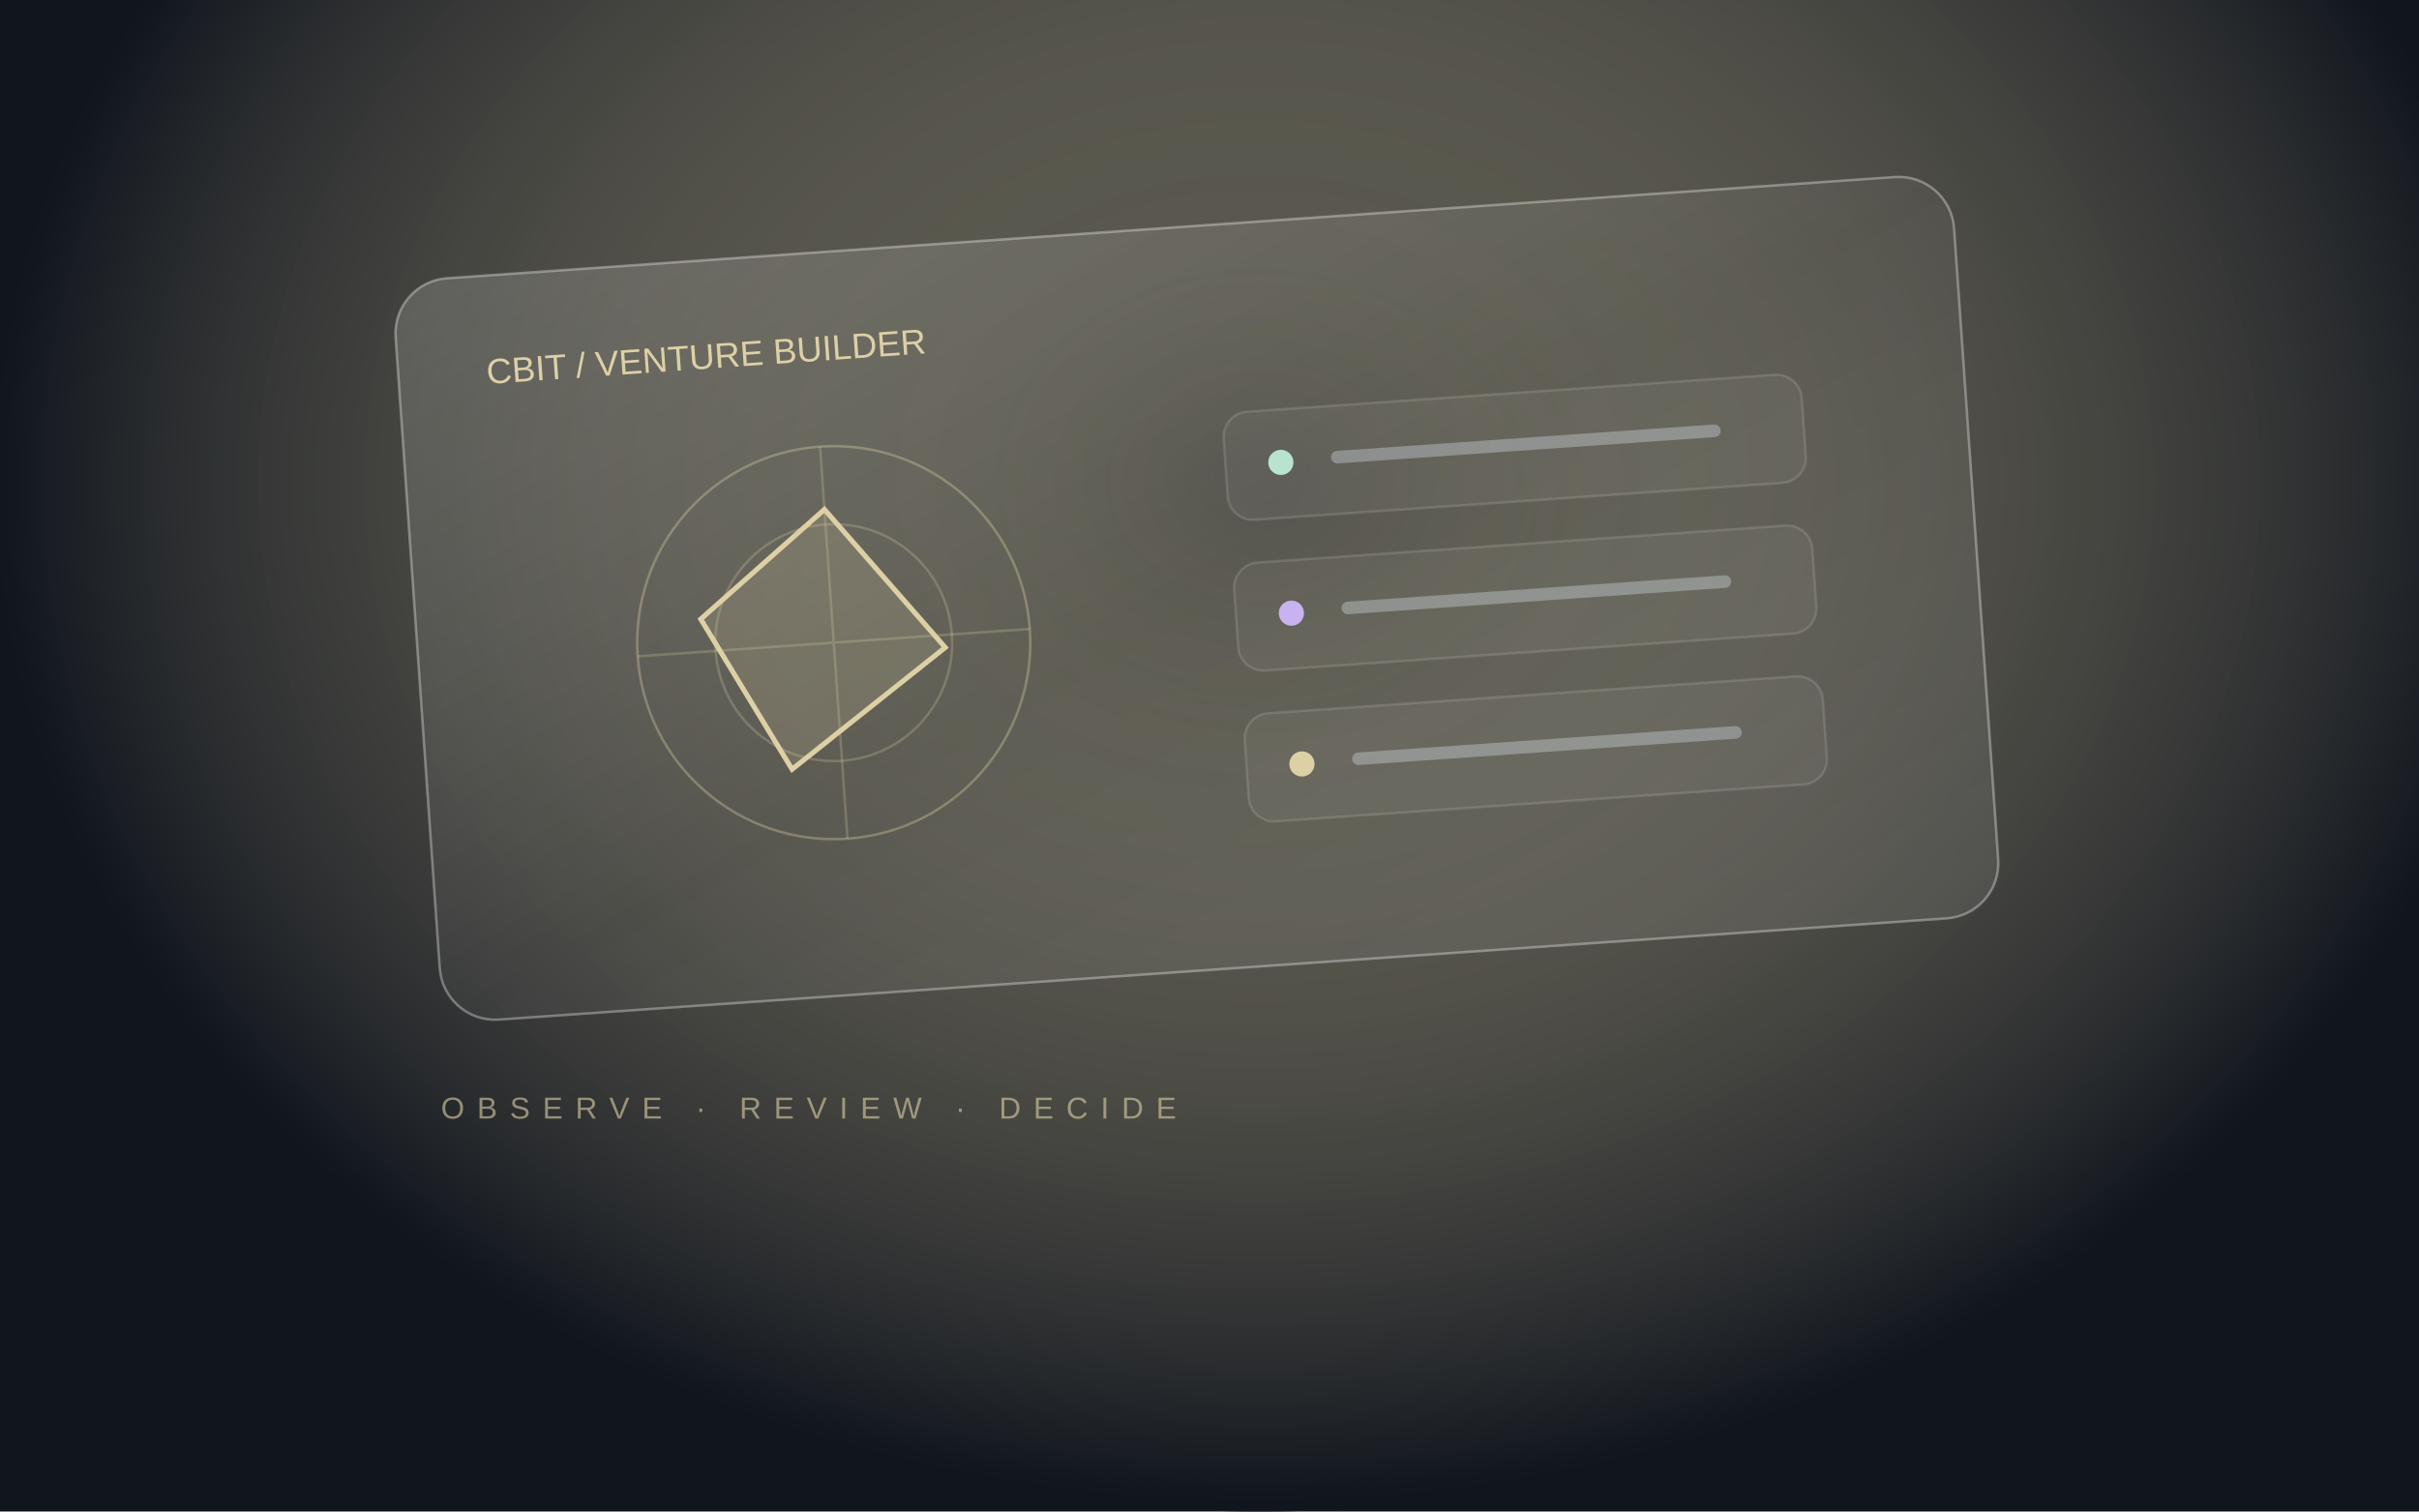
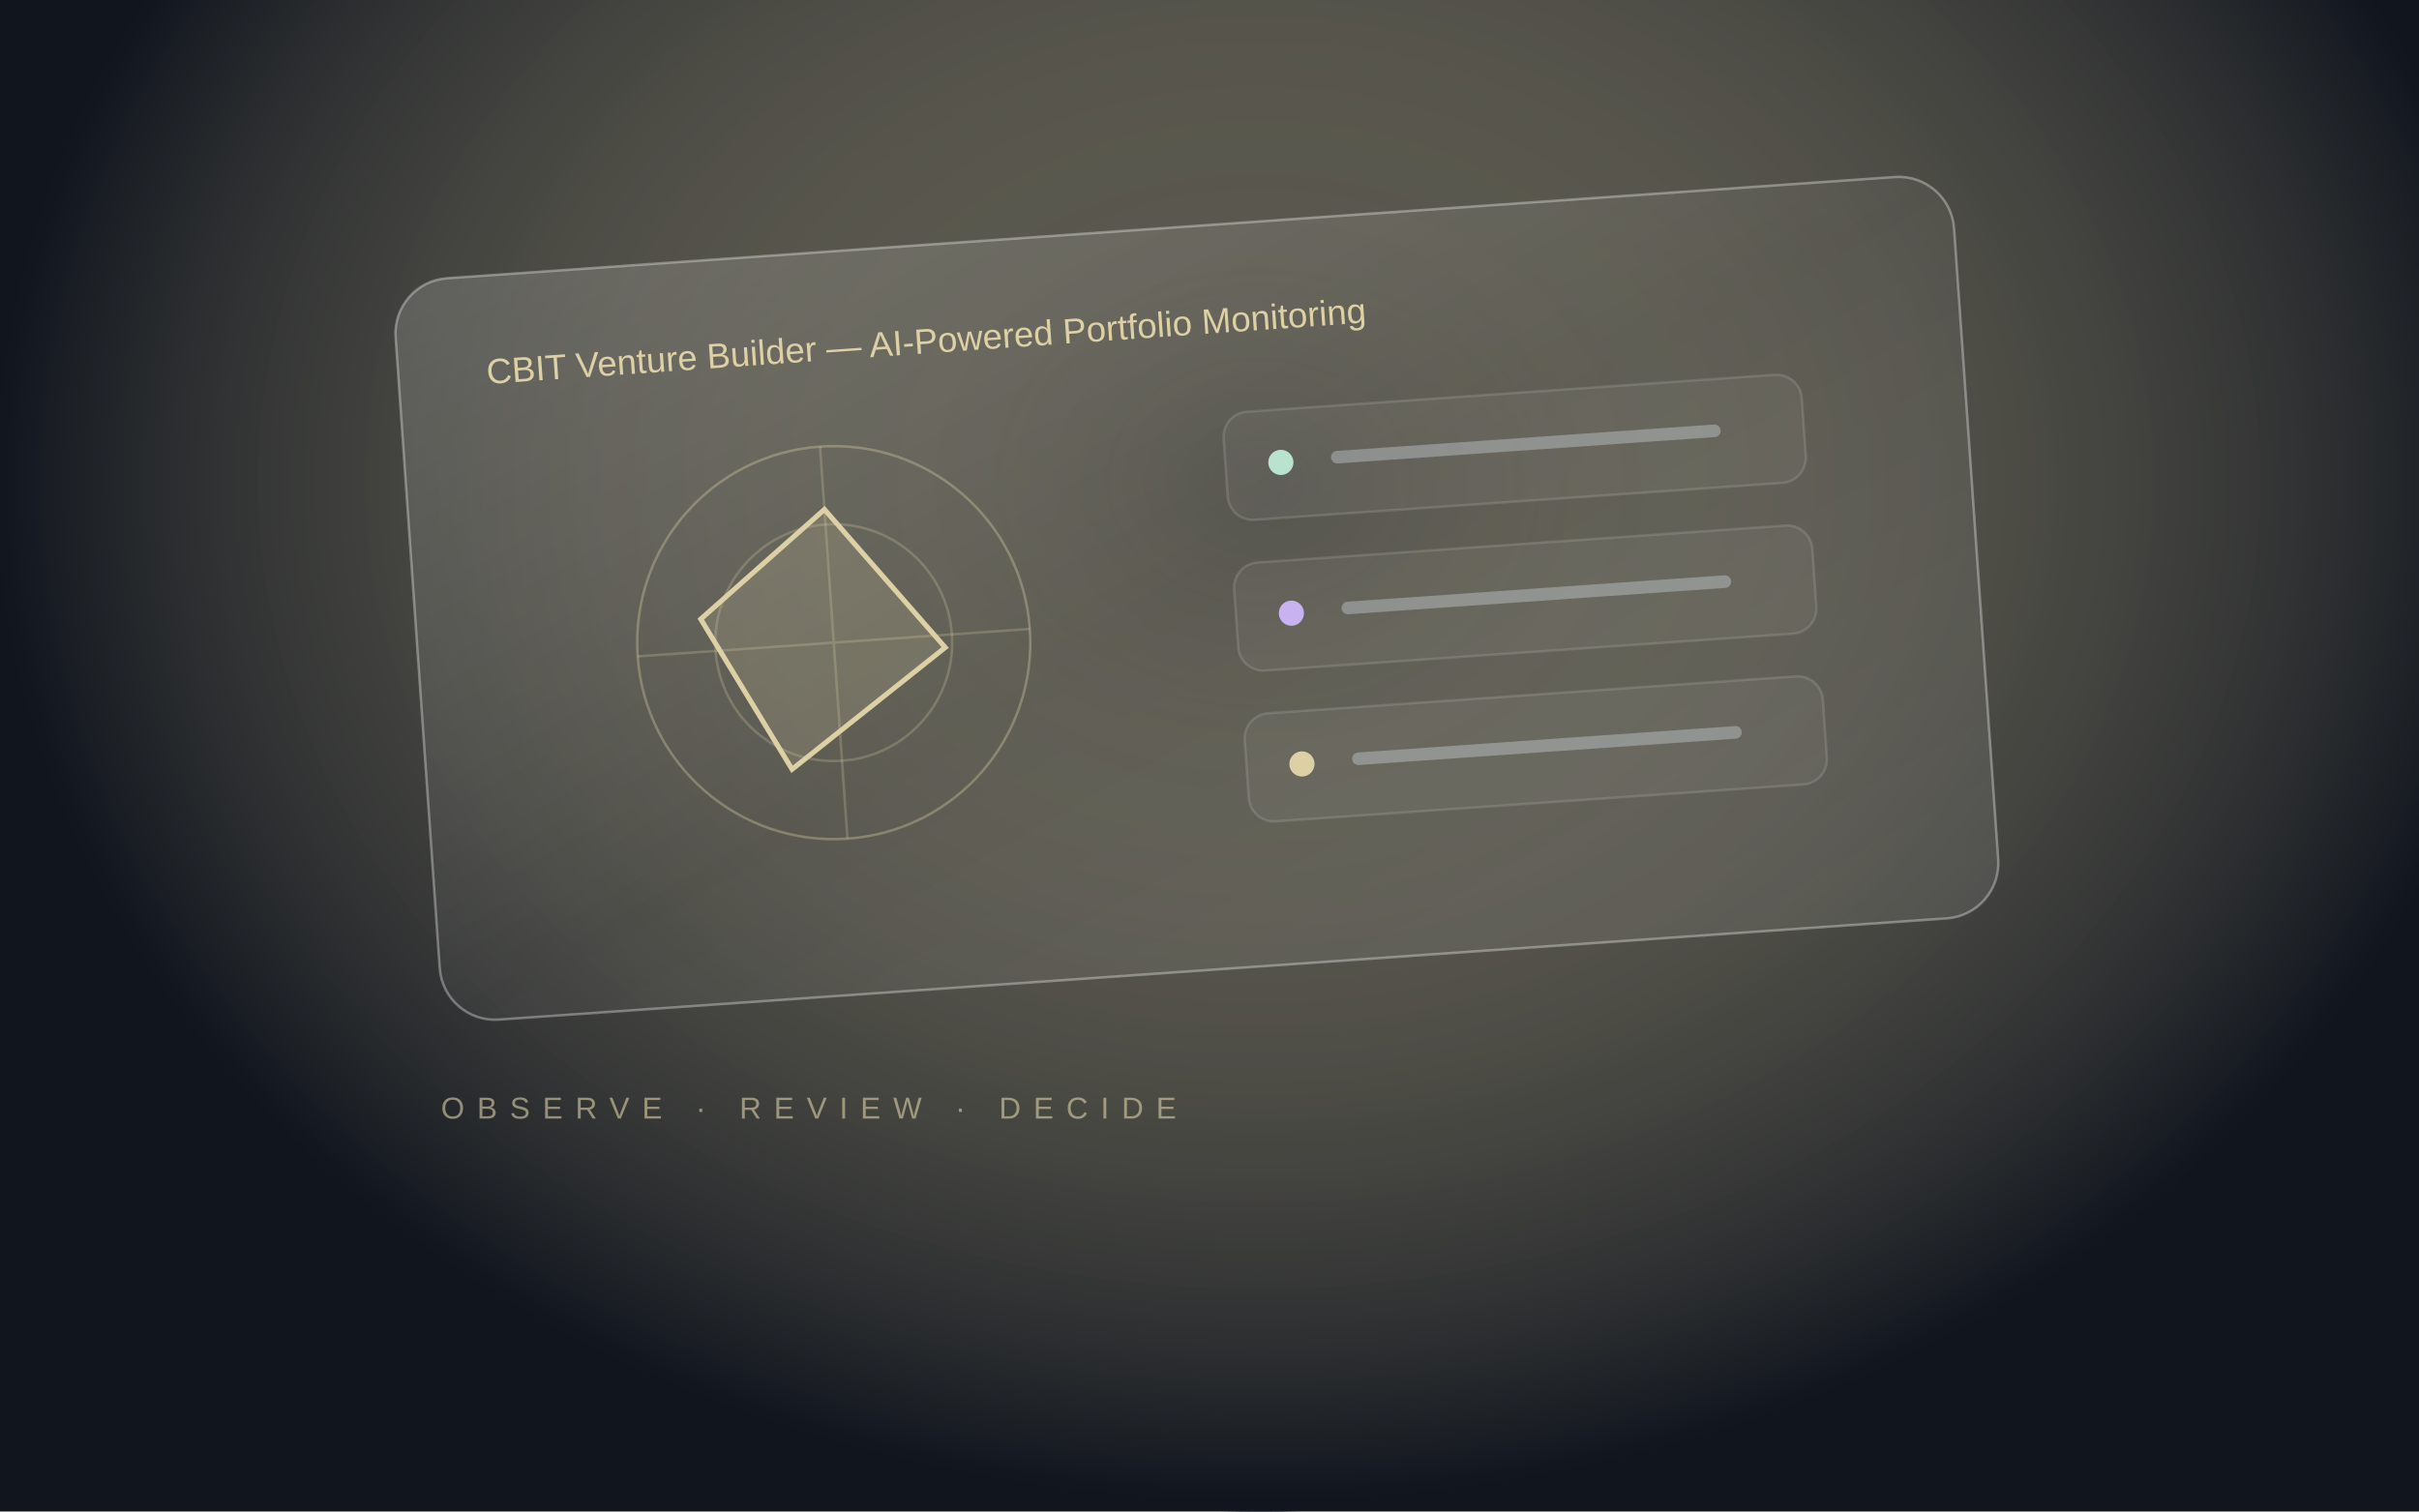
<svg xmlns="http://www.w3.org/2000/svg" width="960" height="600" viewBox="0 0 960 600">
  <defs>
    <radialGradient id="bg">
      <stop stop-color="#ddd0a5" stop-opacity=".3" />
      <stop offset="1" stop-color="#10151e" />
    </radialGradient>
    <linearGradient id="glass" x2="1" y2="1">
      <stop stop-color="#ffffff" stop-opacity=".16" />
      <stop offset=".5" stop-color="#ffffff" stop-opacity=".04" />
      <stop offset="1" stop-color="#ffffff" stop-opacity=".09" />
    </linearGradient>
  </defs>
  <rect width="960" height="600" fill="#11151d" />
  <ellipse cx="500" cy="190" rx="510" ry="410" fill="url(#bg)" />
  <g font-family="Arial,sans-serif">
    <g transform="rotate(-4 475 237.5)">
      <rect x="165" y="90" width="620" height="295" rx="22" fill="url(#glass)" stroke="#ffffff55" />
-       <text x="200" y="133" font-size="14" fill="#ddd0a5">CBIT / VENTURE BUILDER</text>
+       <text x="200" y="133" font-size="14" fill="#ddd0a5">CBIT Venture Builder — AI-Powered Portfolio Monitoring</text>
      <circle cx="330" cy="245" r="78" stroke="#ddd0a5" stroke-opacity=".35" fill="none" />
      <circle cx="330" cy="245" r="47" stroke="#ddd0a5" stroke-opacity=".25" fill="none" />
      <path d="M330 167V323M252 245H408" stroke="#ddd0a5" stroke-opacity=".25" />
      <path d="M330 192L374 250L310 294L278 232Z" fill="#ddd0a5" fill-opacity=".17" stroke="#ddd0a5" stroke-width="2" />
      <rect x="490" y="165" width="230" height="43" rx="10" fill="#ffffff0b" stroke="#ffffff20" />
      <circle cx="512" cy="186" r="5" fill="#b8e4cf" />
      <rect x="532" y="183" width="155" height="5" rx="2.5" fill="#d9e5ed" opacity=".35" />
      <rect x="490" y="225" width="230" height="43" rx="10" fill="#ffffff0b" stroke="#ffffff20" />
      <circle cx="512" cy="246" r="5" fill="#c8b3f0" />
      <rect x="532" y="243" width="155" height="5" rx="2.5" fill="#d9e5ed" opacity=".35" />
      <rect x="490" y="285" width="230" height="43" rx="10" fill="#ffffff0b" stroke="#ffffff20" />
      <circle cx="512" cy="306" r="5" fill="#ddd0a5" />
      <rect x="532" y="303" width="155" height="5" rx="2.5" fill="#d9e5ed" opacity=".35" />
    </g>
    <text x="175" y="444" font-size="12" letter-spacing="5" fill="#ddd0a5" opacity=".6">OBSERVE · REVIEW · DECIDE</text>
  </g>
</svg>
